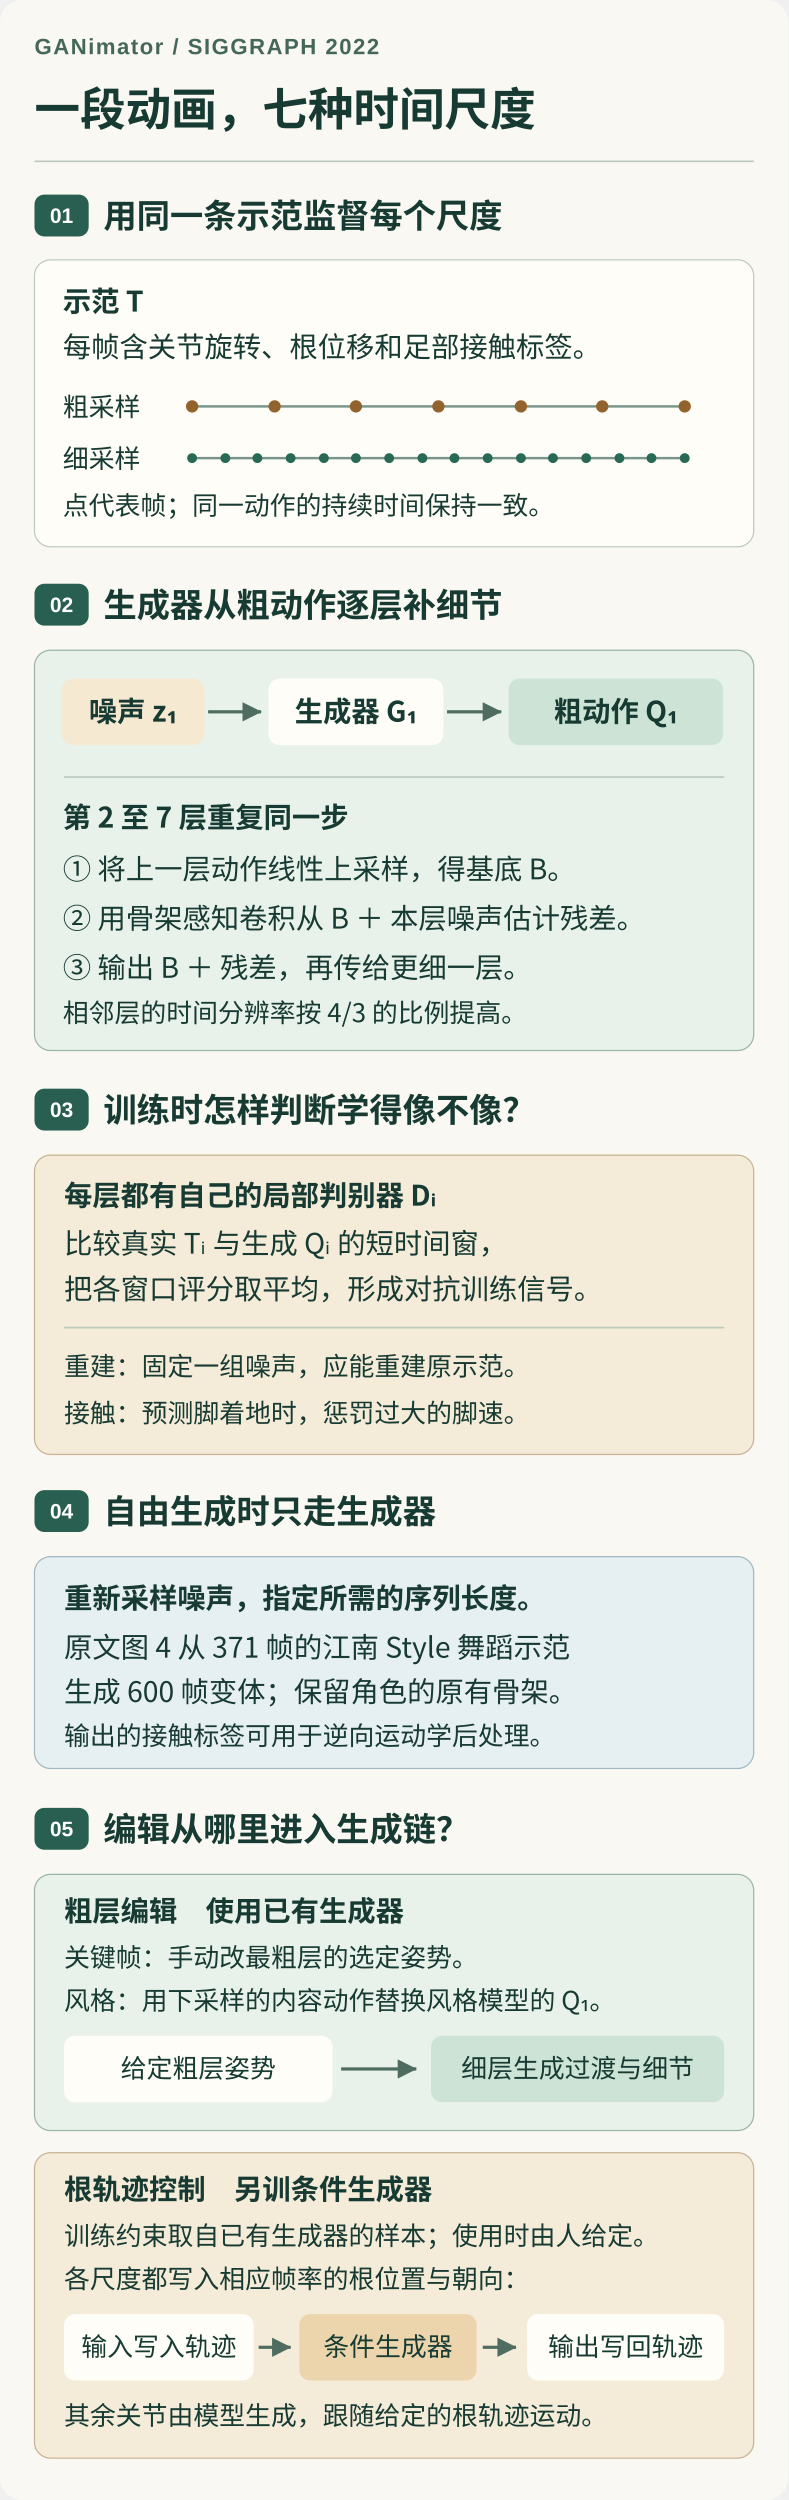
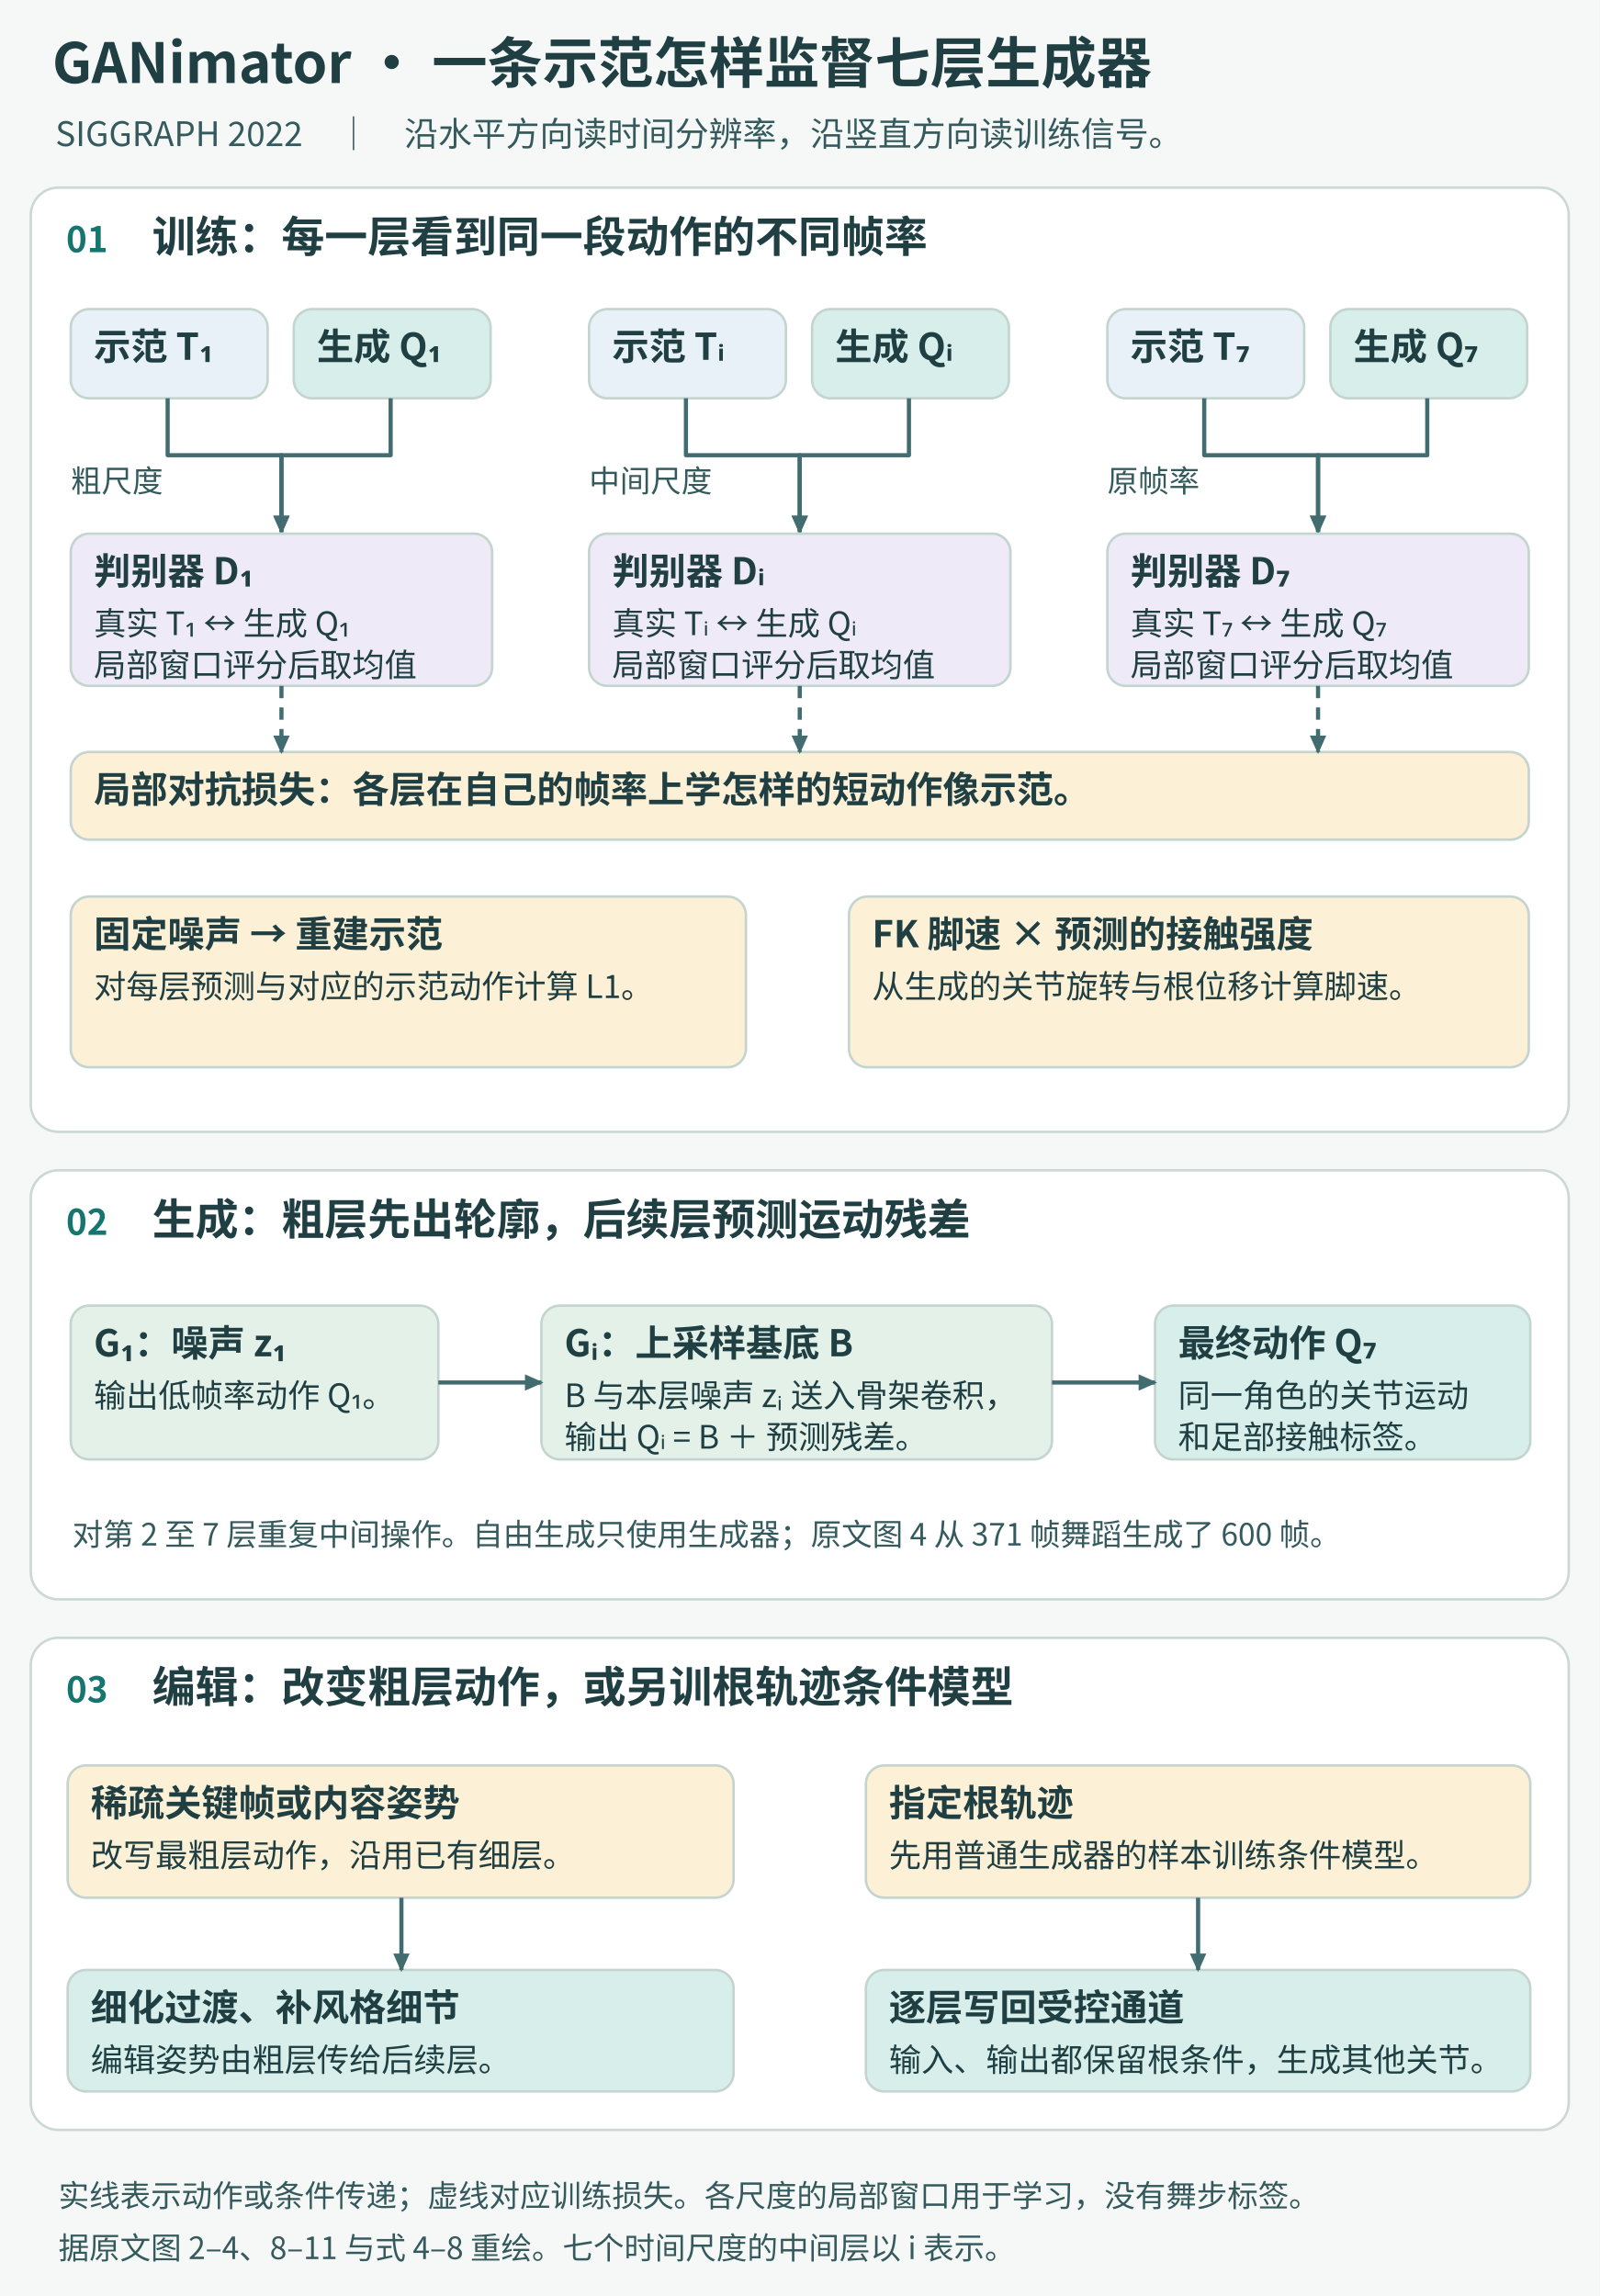
- <svg xmlns="http://www.w3.org/2000/svg" width="640" height="2030" viewBox="0 0 640 2030" role="img" aria-labelledby="title desc">
+ <svg xmlns="http://www.w3.org/2000/svg" width="1040" height="1493" viewBox="0 0 1040 1493" role="img" aria-labelledby="title desc">
  <defs>
-     <style>
-       text{font-family:"Microsoft YaHei","Noto Sans CJK SC",sans-serif;fill:#173b33}
-       .eyebrow{font:700 18px Arial,sans-serif;letter-spacing:1.2px;fill:#45675b}
-       .title{font-size:37px;font-weight:700}.head{font-size:27px;font-weight:700}
-       .body{font-size:23px}.small{font-size:21px}.bold{font-size:23px;font-weight:700}
-       .number{font:700 17px Arial,sans-serif;fill:#fff;text-anchor:middle}
-       .center{text-anchor:middle}.arrow{fill:none;stroke:#4e6c60;stroke-width:2.6;marker-end:url(#a)}
-       .line{fill:none;stroke:#799589;stroke-width:2}.divider{stroke:#bdcbbf;stroke-width:1.4}
-     </style>
-     <marker id="a" markerWidth="7" markerHeight="7" refX="5.8" refY="3" orient="auto">
-       <path d="M0 0L6 3 0 6Z" fill="#4e6c60" />
+     <marker id="arrow" viewBox="0 0 9 8" refX="8" refY="4" markerUnits="userSpaceOnUse" markerWidth="12" markerHeight="11" orient="auto">
+       <path d="M0 0L9 4L0 8Z" fill="#416c70" />
    </marker>
  </defs>
-   <rect width="640" height="2030" rx="18" fill="#faf8f2" />
-   <text x="28" y="44" class="eyebrow">GANimator  /  SIGGRAPH 2022</text>
-   <text x="28" y="102" class="title">一段动画，七种时间尺度</text>
-   <path d="M28 131H612" class="divider" />
-   <rect x="28" y="158" width="44" height="34" rx="8" fill="#285f50" />
-   <text x="50" y="181" class="number">01</text>
-   <text x="84" y="185" class="head">用同一条示范监督每个尺度</text>
-   <rect x="28" y="211" width="584" height="233" rx="13" fill="#fffdf8" stroke="#bbcabd" />
-   <text x="51" y="253" class="bold">示范 T</text>
-   <text x="51" y="290" class="body">每帧含关节旋转、根位移和足部接触标签。</text>
-   <text x="51" y="338" class="small">粗采样</text>
-   <path d="M156 330H556" class="line" />
-   <circle cx="156" cy="330" r="5" fill="#92632d" />
-   <circle cx="223" cy="330" r="5" fill="#92632d" />
-   <circle cx="289" cy="330" r="5" fill="#92632d" />
-   <circle cx="356" cy="330" r="5" fill="#92632d" />
-   <circle cx="423" cy="330" r="5" fill="#92632d" />
-   <circle cx="489" cy="330" r="5" fill="#92632d" />
-   <circle cx="556" cy="330" r="5" fill="#92632d" />
-   <text x="51" y="380" class="small">细采样</text>
-   <path d="M156 372H556" class="line" />
-   <circle cx="156" cy="372" r="4" fill="#276954" />
-   <circle cx="183" cy="372" r="4" fill="#276954" />
-   <circle cx="209" cy="372" r="4" fill="#276954" />
-   <circle cx="236" cy="372" r="4" fill="#276954" />
-   <circle cx="263" cy="372" r="4" fill="#276954" />
-   <circle cx="289" cy="372" r="4" fill="#276954" />
-   <circle cx="316" cy="372" r="4" fill="#276954" />
-   <circle cx="343" cy="372" r="4" fill="#276954" />
-   <circle cx="369" cy="372" r="4" fill="#276954" />
-   <circle cx="396" cy="372" r="4" fill="#276954" />
-   <circle cx="423" cy="372" r="4" fill="#276954" />
-   <circle cx="449" cy="372" r="4" fill="#276954" />
-   <circle cx="476" cy="372" r="4" fill="#276954" />
-   <circle cx="503" cy="372" r="4" fill="#276954" />
-   <circle cx="529" cy="372" r="4" fill="#276954" />
-   <circle cx="556" cy="372" r="4" fill="#276954" />
-   <text x="51" y="418" class="small">点代表帧；同一动作的持续时间保持一致。</text>
-   <rect x="28" y="474" width="44" height="34" rx="8" fill="#285f50" />
-   <text x="50" y="497" class="number">02</text>
-   <text x="84" y="501" class="head">生成器从粗动作逐层补细节</text>
-   <rect x="28" y="528" width="584" height="325" rx="13" fill="#e8f2eb" stroke="#9ab5a6" />
-   <rect x="50" y="551" width="116" height="54" rx="9" fill="#f6e9d2" />
-   <text x="108" y="586" class="bold center">噪声 z₁</text>
-   <path d="M169 578h43" class="arrow" />
-   <rect x="218" y="551" width="142" height="54" rx="9" fill="#fffdf8" />
-   <text x="289" y="586" class="bold center">生成器 G₁</text>
-   <path d="M363 578h44" class="arrow" />
-   <rect x="413" y="551" width="174" height="54" rx="9" fill="#cde3d5" />
-   <text x="500" y="586" class="bold center">粗动作 Q₁</text>
-   <path d="M52 631H588" class="divider" />
-   <text x="51" y="672" class="bold">第 2 至 7 层重复同一步</text>
-   <text x="51" y="714" class="body">① 将上一层动作线性上采样，得基底 B。</text>
-   <text x="51" y="754" class="body">② 用骨架感知卷积从 B ＋ 本层噪声估计残差。</text>
-   <text x="51" y="794" class="body">③ 输出 B ＋ 残差，再传给更细一层。</text>
-   <text x="51" y="830" class="small">相邻层的时间分辨率按 4/3 的比例提高。</text>
-   <rect x="28" y="884" width="44" height="34" rx="8" fill="#285f50" />
-   <text x="50" y="907" class="number">03</text>
-   <text x="84" y="911" class="head">训练时怎样判断学得像不像？</text>
-   <rect x="28" y="938" width="584" height="243" rx="13" fill="#f5ebd9" stroke="#c9b394" />
-   <text x="52" y="979" class="bold">每层都有自己的局部判别器 Dᵢ</text>
-   <text x="52" y="1018" class="body">比较真实 Tᵢ 与生成 Qᵢ 的短时间窗，</text>
-   <text x="52" y="1055" class="body">把各窗口评分取平均，形成对抗训练信号。</text>
-   <path d="M52 1078H588" class="divider" />
-   <text x="52" y="1117" class="small">重建：固定一组噪声，应能重建原示范。</text>
-   <text x="52" y="1155" class="small">接触：预测脚着地时，惩罚过大的脚速。</text>
-   <rect x="28" y="1210" width="44" height="34" rx="8" fill="#285f50" />
-   <text x="50" y="1233" class="number">04</text>
-   <text x="84" y="1237" class="head">自由生成时只走生成器</text>
-   <rect x="28" y="1264" width="584" height="172" rx="13" fill="#e6eff2" stroke="#a0b8c0" />
-   <text x="52" y="1306" class="bold">重新采样噪声，指定所需的序列长度。</text>
-   <text x="52" y="1346" class="body">原文图 4 从 371 帧的江南 Style 舞蹈示范</text>
-   <text x="52" y="1382" class="body">生成 600 帧变体；保留角色的原有骨架。</text>
-   <text x="52" y="1417" class="small">输出的接触标签可用于逆向运动学后处理。</text>
-   <rect x="28" y="1468" width="44" height="34" rx="8" fill="#285f50" />
-   <text x="50" y="1491" class="number">05</text>
-   <text x="84" y="1495" class="head">编辑从哪里进入生成链？</text>
-   <rect x="28" y="1522" width="584" height="208" rx="13" fill="#e8f2eb" stroke="#9ab5a6" />
-   <text x="52" y="1560" class="bold">粗层编辑　使用已有生成器</text>
-   <text x="52" y="1597" class="small">关键帧：手动改最粗层的选定姿势。</text>
-   <text x="52" y="1632" class="small">风格：用下采样的内容动作替换风格模型的 Q₁。</text>
-   <rect x="52" y="1653" width="218" height="54" rx="9" fill="#fffdf8" />
-   <text x="161" y="1687" class="small center">给定粗层姿势</text>
-   <path d="M277 1680h61" class="arrow" />
-   <rect x="350" y="1653" width="238" height="54" rx="9" fill="#cde3d5" />
-   <text x="469" y="1687" class="small center">细层生成过渡与细节</text>
-   <rect x="28" y="1748" width="584" height="248" rx="13" fill="#f5ebd9" stroke="#c9b394" />
-   <text x="52" y="1786" class="bold">根轨迹控制　另训条件生成器</text>
-   <text x="52" y="1823" class="small">训练约束取自已有生成器的样本；使用时由人给定。</text>
-   <text x="52" y="1858" class="small">各尺度都写入相应帧率的根位置与朝向：</text>
-   <rect x="52" y="1879" width="154" height="54" rx="9" fill="#fffdf8" />
-   <text x="129" y="1913" class="small center">输入写入轨迹</text>
-   <path d="M210 1906h26" class="arrow" />
-   <rect x="243" y="1879" width="144" height="54" rx="9" fill="#ecd5ad" />
-   <text x="315" y="1913" class="small center">条件生成器</text>
-   <path d="M392 1906h27" class="arrow" />
-   <rect x="428" y="1879" width="160" height="54" rx="9" fill="#fffdf8" />
-   <text x="508" y="1913" class="small center">输出写回轨迹</text>
-   <text x="52" y="1969" class="small">其余关节由模型生成，跟随给定的根轨迹运动。</text>
+   <style>text{font-family:"Microsoft YaHei","Noto Sans CJK SC",sans-serif;fill:#203f43}.strong{font-weight:700}.label{fill:#355a5d}.id{fill:#17756f;font-weight:700}</style>
+   <rect width="1040" height="1493" fill="#f5f8f6" />
+   <text x="34" y="54" font-size="36" class="strong">GANimator · 一条示范怎样监督七层生成器</text>
+   <text x="36" y="95" font-size="22" class="label">SIGGRAPH 2022　｜　沿水平方向读时间分辨率，沿竖直方向读训练信号。</text>
+   <rect x="20" y="122" width="1000" height="614" rx="18" fill="#fff" stroke="#cbd8d3" stroke-width="1.6" />
+   <text x="43" y="164" font-size="23" class="id">01</text>
+   <text x="99" y="164" font-size="28" class="strong">训练：每一层看到同一段动作的不同帧率</text>
+   <rect x="46" y="201" width="128" height="58" rx="12" fill="#e8f1f7" stroke="#c4d4ce" stroke-width="1.6" />
+   <text x="61" y="234" font-size="24" class="strong">示范 T₁</text>
+   <rect x="191" y="201" width="128" height="58" rx="12" fill="#d7eeeb" stroke="#c4d4ce" stroke-width="1.6" />
+   <text x="206" y="234" font-size="24" class="strong">生成 Q₁</text>
+   <path d="M109 259 V296 H183 V346" fill="none" stroke="#416c70" stroke-width="2.7" stroke-linejoin="round" marker-end="url(#arrow)" />
+   <path d="M254 259 V296 H183 V346" fill="none" stroke="#416c70" stroke-width="2.7" stroke-linejoin="round" marker-end="url(#arrow)" />
+   <rect x="383" y="201" width="128" height="58" rx="12" fill="#e8f1f7" stroke="#c4d4ce" stroke-width="1.6" />
+   <text x="398" y="234" font-size="24" class="strong">示范 Tᵢ</text>
+   <rect x="528" y="201" width="128" height="58" rx="12" fill="#d7eeeb" stroke="#c4d4ce" stroke-width="1.6" />
+   <text x="543" y="234" font-size="24" class="strong">生成 Qᵢ</text>
+   <path d="M446 259 V296 H520 V346" fill="none" stroke="#416c70" stroke-width="2.7" stroke-linejoin="round" marker-end="url(#arrow)" />
+   <path d="M591 259 V296 H520 V346" fill="none" stroke="#416c70" stroke-width="2.7" stroke-linejoin="round" marker-end="url(#arrow)" />
+   <rect x="720" y="201" width="128" height="58" rx="12" fill="#e8f1f7" stroke="#c4d4ce" stroke-width="1.6" />
+   <text x="735" y="234" font-size="24" class="strong">示范 T₇</text>
+   <rect x="865" y="201" width="128" height="58" rx="12" fill="#d7eeeb" stroke="#c4d4ce" stroke-width="1.6" />
+   <text x="880" y="234" font-size="24" class="strong">生成 Q₇</text>
+   <path d="M783 259 V296 H857 V346" fill="none" stroke="#416c70" stroke-width="2.7" stroke-linejoin="round" marker-end="url(#arrow)" />
+   <path d="M928 259 V296 H857 V346" fill="none" stroke="#416c70" stroke-width="2.7" stroke-linejoin="round" marker-end="url(#arrow)" />
+   <text x="46" y="320" font-size="20" class="label">粗尺度</text>
+   <text x="383" y="320" font-size="20" class="label">中间尺度</text>
+   <text x="720" y="320" font-size="20" class="label">原帧率</text>
+   <rect x="46" y="347" width="274" height="99" rx="12" fill="#eeeaf7" stroke="#c4d4ce" stroke-width="1.6" />
+   <text x="61" y="380" font-size="24" class="strong">判别器 D₁</text>
+   <text x="61" y="413" font-size="21" class="">真实 T₁ ↔ 生成 Q₁</text>
+   <text x="61" y="440" font-size="21" class="">局部窗口评分后取均值</text>
+   <rect x="383" y="347" width="274" height="99" rx="12" fill="#eeeaf7" stroke="#c4d4ce" stroke-width="1.6" />
+   <text x="398" y="380" font-size="24" class="strong">判别器 Dᵢ</text>
+   <text x="398" y="413" font-size="21" class="">真实 Tᵢ ↔ 生成 Qᵢ</text>
+   <text x="398" y="440" font-size="21" class="">局部窗口评分后取均值</text>
+   <rect x="720" y="347" width="274" height="99" rx="12" fill="#eeeaf7" stroke="#c4d4ce" stroke-width="1.6" />
+   <text x="735" y="380" font-size="24" class="strong">判别器 D₇</text>
+   <text x="735" y="413" font-size="21" class="">真实 T₇ ↔ 生成 Q₇</text>
+   <text x="735" y="440" font-size="21" class="">局部窗口评分后取均值</text>
+   <rect x="46" y="489" width="948" height="57" rx="12" fill="#fcf0d6" stroke="#c4d4ce" stroke-width="1.6" />
+   <text x="61" y="522" font-size="24" class="strong">局部对抗损失：各层在自己的帧率上学怎样的短动作像示范。</text>
+   <path d="M183 446 V489" fill="none" stroke="#416c70" stroke-width="2.7" stroke-linejoin="round" marker-end="url(#arrow)" stroke-dasharray="8 6" />
+   <path d="M520 446 V489" fill="none" stroke="#416c70" stroke-width="2.7" stroke-linejoin="round" marker-end="url(#arrow)" stroke-dasharray="8 6" />
+   <path d="M857 446 V489" fill="none" stroke="#416c70" stroke-width="2.7" stroke-linejoin="round" marker-end="url(#arrow)" stroke-dasharray="8 6" />
+   <rect x="46" y="583" width="439" height="111" rx="12" fill="#fcf0d6" stroke="#c4d4ce" stroke-width="1.6" />
+   <text x="61" y="616" font-size="24" class="strong">固定噪声 → 重建示范</text>
+   <text x="61" y="649" font-size="21" class="">对每层预测与对应的示范动作计算 L1。</text>
+   <rect x="552" y="583" width="442" height="111" rx="12" fill="#fcf0d6" stroke="#c4d4ce" stroke-width="1.6" />
+   <text x="567" y="616" font-size="24" class="strong">FK 脚速 × 预测的接触强度</text>
+   <text x="567" y="649" font-size="21" class="">从生成的关节旋转与根位移计算脚速。</text>
+   <g transform="translate(0 155)">
+     <rect x="20" y="606" width="1000" height="279" rx="18" fill="#fff" stroke="#cbd8d3" stroke-width="1.6" />
+     <text x="43" y="648" font-size="23" class="id">02</text>
+     <text x="99" y="648" font-size="28" class="strong">生成：粗层先出轮廓，后续层预测运动残差</text>
+     <rect x="46" y="694" width="239" height="100" rx="12" fill="#e3f1e9" stroke="#c4d4ce" stroke-width="1.6" />
+     <text x="61" y="727" font-size="24" class="strong">G₁：噪声 z₁</text>
+     <text x="61" y="760" font-size="21" class="">输出低帧率动作 Q₁。</text>
+     <rect x="352" y="694" width="332" height="100" rx="12" fill="#e3f1e9" stroke="#c4d4ce" stroke-width="1.6" />
+     <text x="367" y="727" font-size="24" class="strong">Gᵢ：上采样基底 B</text>
+     <text x="367" y="760" font-size="21" class="">B 与本层噪声 zᵢ 送入骨架卷积，</text>
+     <text x="367" y="787" font-size="21" class="">输出 Qᵢ = B ＋ 预测残差。</text>
+     <rect x="751" y="694" width="244" height="100" rx="12" fill="#d7eeeb" stroke="#c4d4ce" stroke-width="1.6" />
+     <text x="766" y="727" font-size="24" class="strong">最终动作 Q₇</text>
+     <text x="766" y="760" font-size="21" class="">同一角色的关节运动</text>
+     <text x="766" y="787" font-size="21" class="">和足部接触标签。</text>
+     <path d="M285 744 H352" fill="none" stroke="#416c70" stroke-width="2.7" stroke-linejoin="round" marker-end="url(#arrow)" />
+     <path d="M684 744 H751" fill="none" stroke="#416c70" stroke-width="2.7" stroke-linejoin="round" marker-end="url(#arrow)" />
+     <text x="47" y="850" font-size="20" class="label">对第 2 至 7 层重复中间操作。自由生成只使用生成器；原文图 4 从 371 帧舞蹈生成了 600 帧。</text>
+     <rect x="20" y="910" width="1000" height="320" rx="18" fill="#fff" stroke="#cbd8d3" stroke-width="1.6" />
+     <text x="43" y="952" font-size="23" class="id">03</text>
+     <text x="99" y="952" font-size="28" class="strong">编辑：改变粗层动作，或另训根轨迹条件模型</text>
+     <rect x="44" y="993" width="433" height="86" rx="12" fill="#fcf0d6" stroke="#c4d4ce" stroke-width="1.6" />
+     <text x="59" y="1026" font-size="24" class="strong">稀疏关键帧或内容姿势</text>
+     <text x="59" y="1059" font-size="21" class="">改写最粗层动作，沿用已有细层。</text>
+     <rect x="563" y="993" width="432" height="86" rx="12" fill="#fcf0d6" stroke="#c4d4ce" stroke-width="1.6" />
+     <text x="578" y="1026" font-size="24" class="strong">指定根轨迹</text>
+     <text x="578" y="1059" font-size="21" class="">先用普通生成器的样本训练条件模型。</text>
+     <rect x="44" y="1126" width="433" height="79" rx="12" fill="#d7eeeb" stroke="#c4d4ce" stroke-width="1.6" />
+     <text x="59" y="1159" font-size="24" class="strong">细化过渡、补风格细节</text>
+     <text x="59" y="1192" font-size="21" class="">编辑姿势由粗层传给后续层。</text>
+     <rect x="563" y="1126" width="432" height="79" rx="12" fill="#d7eeeb" stroke="#c4d4ce" stroke-width="1.6" />
+     <text x="578" y="1159" font-size="24" class="strong">逐层写回受控通道</text>
+     <text x="578" y="1192" font-size="21" class="">输入、输出都保留根条件，生成其他关节。</text>
+     <path d="M261 1079 V1126" fill="none" stroke="#416c70" stroke-width="2.7" stroke-linejoin="round" marker-end="url(#arrow)" />
+     <path d="M779 1079 V1126" fill="none" stroke="#416c70" stroke-width="2.7" stroke-linejoin="round" marker-end="url(#arrow)" />
+   </g>
+   <text x="38" y="1435" font-size="20" class="label">实线表示动作或条件传递；虚线对应训练损失。各尺度的局部窗口用于学习，没有舞步标签。</text>
+   <text x="38" y="1469" font-size="20" class="label">据原文图 2–4、8–11 与式 4–8 重绘。七个时间尺度的中间层以 i 表示。</text>
</svg>
